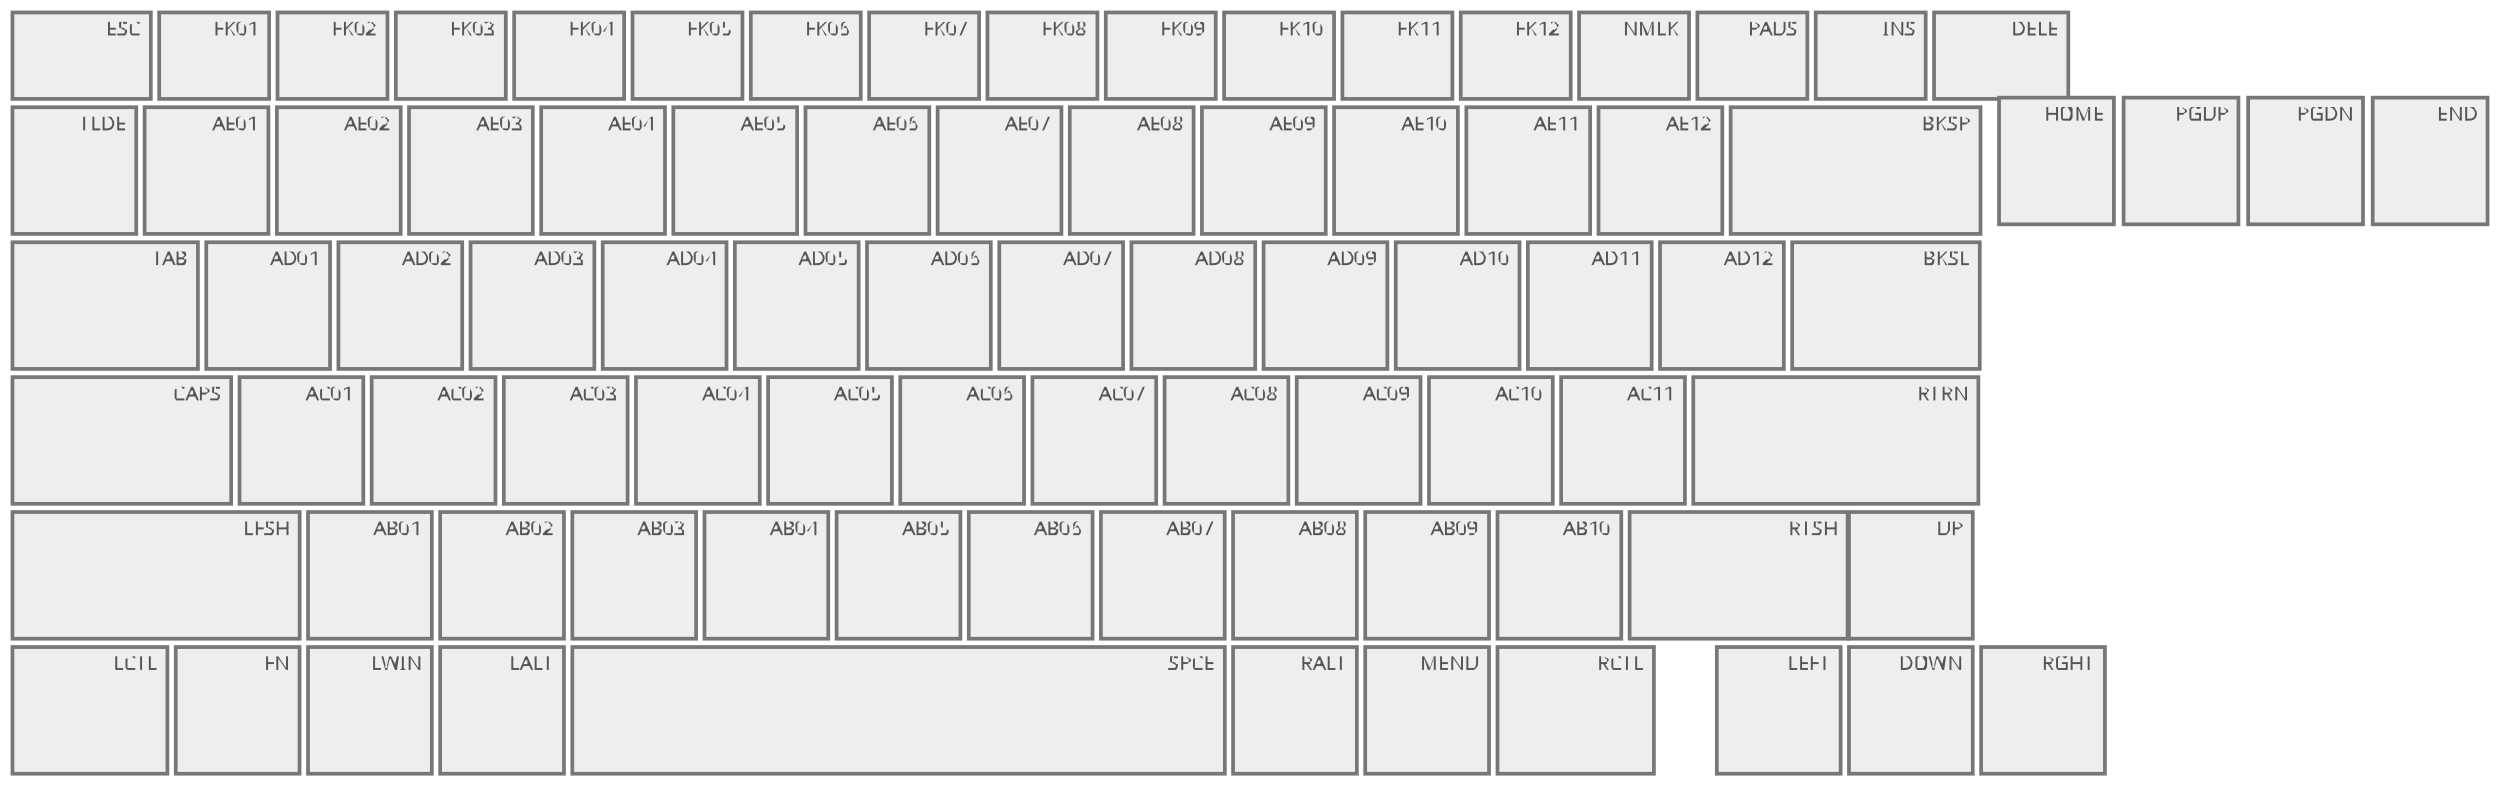
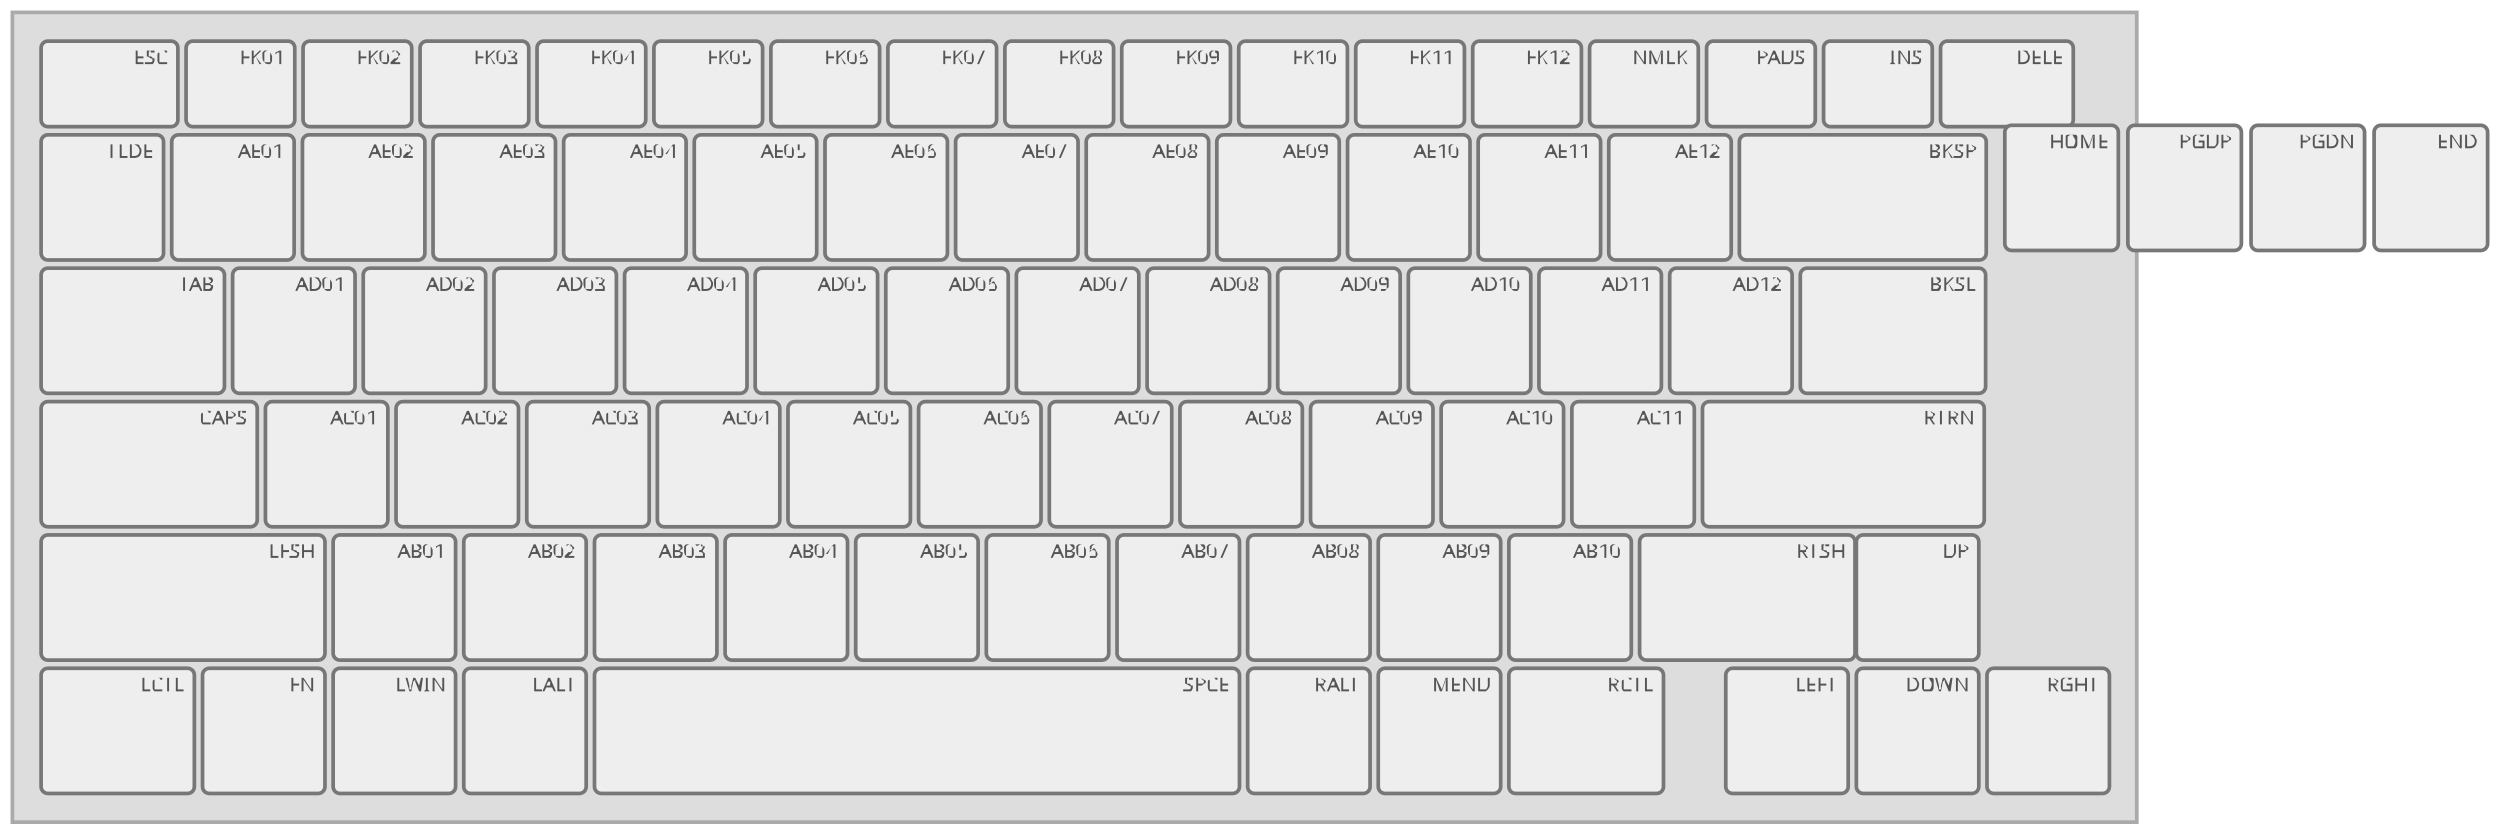
- <svg xmlns="http://www.w3.org/2000/svg" width="1204.333" height="378.667" viewBox="0.133 0.133 20.072 6.311">
-   <style>.key { fill: #eee; stroke: #777; stroke-width: 0.03; }.key-id { fill: #555; font: 0.16px sans-serif; pointer-events: none; }</style>
+ <svg xmlns="http://www.w3.org/2000/svg" width="1211.669" height="404.486" viewBox="-0.1 -0.1 20.194 6.741">
+   <style>.keyboard-frame { fill: var(--doodad-fill, #ddd); stroke: #aaa; stroke-width: 0.03; }.key { fill: var(--key-fill, #eee); stroke: #777; stroke-width: 0.03; }.key-id { fill: var(--key-id-fill, #555); font: 0.16px sans-serif; pointer-events: none; }</style>
  <g id="keyboard-geometry">
+     <g id="keyboard-decorations">
+       <rect class="keyboard-frame" x="0" y="0" width="17.16" height="6.541" />
+     </g>
    <g id="keys">
      <g id="key-ESC" data-key-id="ESC" data-kbd-keycode="1">
-         <rect class="key" x="0.233" y="0.233" width="1.111" height="0.694" />
+         <rect class="key" x="0.232" y="0.232" width="1.105" height="0.691" rx="0.055" ry="0.055" />
      </g>
      <g id="key-FK01" data-key-id="FK01" data-kbd-keycode="59">
-         <rect class="key" x="1.411" y="0.233" width="0.883" height="0.694" />
+         <rect class="key" x="1.403" y="0.232" width="0.878" height="0.691" rx="0.055" ry="0.055" />
      </g>
      <g id="key-FK02" data-key-id="FK02" data-kbd-keycode="60">
-         <rect class="key" x="2.361" y="0.233" width="0.883" height="0.694" />
+         <rect class="key" x="2.348" y="0.232" width="0.878" height="0.691" rx="0.055" ry="0.055" />
      </g>
      <g id="key-FK03" data-key-id="FK03" data-kbd-keycode="61">
-         <rect class="key" x="3.311" y="0.233" width="0.883" height="0.694" />
+         <rect class="key" x="3.293" y="0.232" width="0.878" height="0.691" rx="0.055" ry="0.055" />
      </g>
      <g id="key-FK04" data-key-id="FK04" data-kbd-keycode="62">
-         <rect class="key" x="4.261" y="0.233" width="0.883" height="0.694" />
+         <rect class="key" x="4.238" y="0.232" width="0.878" height="0.691" rx="0.055" ry="0.055" />
      </g>
      <g id="key-FK05" data-key-id="FK05" data-kbd-keycode="63">
-         <rect class="key" x="5.211" y="0.233" width="0.883" height="0.694" />
+         <rect class="key" x="5.182" y="0.232" width="0.878" height="0.691" rx="0.055" ry="0.055" />
      </g>
      <g id="key-FK06" data-key-id="FK06" data-kbd-keycode="64">
-         <rect class="key" x="6.161" y="0.233" width="0.883" height="0.694" />
+         <rect class="key" x="6.127" y="0.232" width="0.878" height="0.691" rx="0.055" ry="0.055" />
      </g>
      <g id="key-FK07" data-key-id="FK07" data-kbd-keycode="65">
-         <rect class="key" x="7.111" y="0.233" width="0.883" height="0.694" />
+         <rect class="key" x="7.072" y="0.232" width="0.878" height="0.691" rx="0.055" ry="0.055" />
      </g>
      <g id="key-FK08" data-key-id="FK08" data-kbd-keycode="66">
-         <rect class="key" x="8.061" y="0.233" width="0.883" height="0.694" />
+         <rect class="key" x="8.017" y="0.232" width="0.878" height="0.691" rx="0.055" ry="0.055" />
      </g>
      <g id="key-FK09" data-key-id="FK09" data-kbd-keycode="67">
-         <rect class="key" x="9.011" y="0.233" width="0.883" height="0.694" />
+         <rect class="key" x="8.961" y="0.232" width="0.878" height="0.691" rx="0.055" ry="0.055" />
      </g>
      <g id="key-FK10" data-key-id="FK10" data-kbd-keycode="68">
-         <rect class="key" x="9.961" y="0.233" width="0.883" height="0.694" />
+         <rect class="key" x="9.906" y="0.232" width="0.878" height="0.691" rx="0.055" ry="0.055" />
      </g>
      <g id="key-FK11" data-key-id="FK11" data-kbd-keycode="87">
-         <rect class="key" x="10.911" y="0.233" width="0.883" height="0.694" />
+         <rect class="key" x="10.851" y="0.232" width="0.878" height="0.691" rx="0.055" ry="0.055" />
      </g>
      <g id="key-FK12" data-key-id="FK12" data-kbd-keycode="88">
-         <rect class="key" x="11.861" y="0.233" width="0.883" height="0.694" />
+         <rect class="key" x="11.796" y="0.232" width="0.878" height="0.691" rx="0.055" ry="0.055" />
      </g>
      <g id="key-NMLK" data-key-id="NMLK" data-kbd-keycode="69">
-         <rect class="key" x="12.811" y="0.233" width="0.883" height="0.694" />
+         <rect class="key" x="12.74" y="0.232" width="0.878" height="0.691" rx="0.055" ry="0.055" />
      </g>
      <g id="key-PAUS" data-key-id="PAUS" data-kbd-keycode="119">
-         <rect class="key" x="13.761" y="0.233" width="0.883" height="0.694" />
+         <rect class="key" x="13.685" y="0.232" width="0.878" height="0.691" rx="0.055" ry="0.055" />
      </g>
      <g id="key-INS" data-key-id="INS" data-kbd-keycode="110">
-         <rect class="key" x="14.711" y="0.233" width="0.883" height="0.694" />
+         <rect class="key" x="14.63" y="0.232" width="0.878" height="0.691" rx="0.055" ry="0.055" />
      </g>
      <g id="key-DELE" data-key-id="DELE" data-kbd-keycode="111">
-         <rect class="key" x="15.661" y="0.233" width="1.078" height="0.694" />
+         <rect class="key" x="15.575" y="0.232" width="1.072" height="0.691" rx="0.055" ry="0.055" />
      </g>
      <g id="key-TLDE" data-key-id="TLDE" data-kbd-keycode="41">
-         <rect class="key" x="0.233" y="0.994" width="0.994" height="1.017" />
+         <rect class="key" x="0.232" y="0.989" width="0.989" height="1.011" rx="0.055" ry="0.055" />
      </g>
      <g id="key-AE01" data-key-id="AE01" data-kbd-keycode="2">
-         <rect class="key" x="1.294" y="0.994" width="0.994" height="1.017" />
+         <rect class="key" x="1.287" y="0.989" width="0.989" height="1.011" rx="0.055" ry="0.055" />
      </g>
      <g id="key-AE02" data-key-id="AE02" data-kbd-keycode="3">
-         <rect class="key" x="2.356" y="0.994" width="0.994" height="1.017" />
+         <rect class="key" x="2.343" y="0.989" width="0.989" height="1.011" rx="0.055" ry="0.055" />
      </g>
      <g id="key-AE03" data-key-id="AE03" data-kbd-keycode="4">
-         <rect class="key" x="3.417" y="0.994" width="0.994" height="1.017" />
+         <rect class="key" x="3.398" y="0.989" width="0.989" height="1.011" rx="0.055" ry="0.055" />
      </g>
      <g id="key-AE04" data-key-id="AE04" data-kbd-keycode="5">
-         <rect class="key" x="4.478" y="0.994" width="0.994" height="1.017" />
+         <rect class="key" x="4.453" y="0.989" width="0.989" height="1.011" rx="0.055" ry="0.055" />
      </g>
      <g id="key-AE05" data-key-id="AE05" data-kbd-keycode="6">
-         <rect class="key" x="5.539" y="0.994" width="0.994" height="1.017" />
+         <rect class="key" x="5.508" y="0.989" width="0.989" height="1.011" rx="0.055" ry="0.055" />
      </g>
      <g id="key-AE06" data-key-id="AE06" data-kbd-keycode="7">
-         <rect class="key" x="6.6" y="0.994" width="0.994" height="1.017" />
+         <rect class="key" x="6.564" y="0.989" width="0.989" height="1.011" rx="0.055" ry="0.055" />
      </g>
      <g id="key-AE07" data-key-id="AE07" data-kbd-keycode="8">
-         <rect class="key" x="7.661" y="0.994" width="0.994" height="1.017" />
+         <rect class="key" x="7.619" y="0.989" width="0.989" height="1.011" rx="0.055" ry="0.055" />
      </g>
      <g id="key-AE08" data-key-id="AE08" data-kbd-keycode="9">
-         <rect class="key" x="8.722" y="0.994" width="0.994" height="1.017" />
+         <rect class="key" x="8.674" y="0.989" width="0.989" height="1.011" rx="0.055" ry="0.055" />
      </g>
      <g id="key-AE09" data-key-id="AE09" data-kbd-keycode="10">
-         <rect class="key" x="9.783" y="0.994" width="0.994" height="1.017" />
+         <rect class="key" x="9.729" y="0.989" width="0.989" height="1.011" rx="0.055" ry="0.055" />
      </g>
      <g id="key-AE10" data-key-id="AE10" data-kbd-keycode="11">
-         <rect class="key" x="10.844" y="0.994" width="0.994" height="1.017" />
+         <rect class="key" x="10.785" y="0.989" width="0.989" height="1.011" rx="0.055" ry="0.055" />
      </g>
      <g id="key-AE11" data-key-id="AE11" data-kbd-keycode="12">
-         <rect class="key" x="11.906" y="0.994" width="0.994" height="1.017" />
+         <rect class="key" x="11.84" y="0.989" width="0.989" height="1.011" rx="0.055" ry="0.055" />
      </g>
      <g id="key-AE12" data-key-id="AE12" data-kbd-keycode="13">
-         <rect class="key" x="12.967" y="0.994" width="0.994" height="1.017" />
+         <rect class="key" x="12.895" y="0.989" width="0.989" height="1.011" rx="0.055" ry="0.055" />
      </g>
      <g id="key-BKSP" data-key-id="BKSP" data-kbd-keycode="14">
-         <rect class="key" x="14.028" y="0.994" width="2.006" height="1.017" />
+         <rect class="key" x="13.95" y="0.989" width="1.994" height="1.011" rx="0.055" ry="0.055" />
      </g>
      <g id="key-TAB" data-key-id="TAB" data-kbd-keycode="15">
-         <rect class="key" x="0.233" y="2.078" width="1.489" height="1.017" />
+         <rect class="key" x="0.232" y="2.066" width="1.481" height="1.011" rx="0.055" ry="0.055" />
      </g>
      <g id="key-AD01" data-key-id="AD01" data-kbd-keycode="16">
-         <rect class="key" x="1.789" y="2.078" width="0.994" height="1.017" />
+         <rect class="key" x="1.779" y="2.066" width="0.989" height="1.011" rx="0.055" ry="0.055" />
      </g>
      <g id="key-AD02" data-key-id="AD02" data-kbd-keycode="17">
-         <rect class="key" x="2.85" y="2.078" width="0.994" height="1.017" />
+         <rect class="key" x="2.834" y="2.066" width="0.989" height="1.011" rx="0.055" ry="0.055" />
      </g>
      <g id="key-AD03" data-key-id="AD03" data-kbd-keycode="18">
-         <rect class="key" x="3.911" y="2.078" width="0.994" height="1.017" />
+         <rect class="key" x="3.89" y="2.066" width="0.989" height="1.011" rx="0.055" ry="0.055" />
      </g>
      <g id="key-AD04" data-key-id="AD04" data-kbd-keycode="19">
-         <rect class="key" x="4.972" y="2.078" width="0.994" height="1.017" />
+         <rect class="key" x="4.945" y="2.066" width="0.989" height="1.011" rx="0.055" ry="0.055" />
      </g>
      <g id="key-AD05" data-key-id="AD05" data-kbd-keycode="20">
-         <rect class="key" x="6.033" y="2.078" width="0.994" height="1.017" />
+         <rect class="key" x="6" y="2.066" width="0.989" height="1.011" rx="0.055" ry="0.055" />
      </g>
      <g id="key-AD06" data-key-id="AD06" data-kbd-keycode="21">
-         <rect class="key" x="7.094" y="2.078" width="0.994" height="1.017" />
+         <rect class="key" x="7.055" y="2.066" width="0.989" height="1.011" rx="0.055" ry="0.055" />
      </g>
      <g id="key-AD07" data-key-id="AD07" data-kbd-keycode="22">
-         <rect class="key" x="8.156" y="2.078" width="0.994" height="1.017" />
+         <rect class="key" x="8.11" y="2.066" width="0.989" height="1.011" rx="0.055" ry="0.055" />
      </g>
      <g id="key-AD08" data-key-id="AD08" data-kbd-keycode="23">
-         <rect class="key" x="9.217" y="2.078" width="0.994" height="1.017" />
+         <rect class="key" x="9.166" y="2.066" width="0.989" height="1.011" rx="0.055" ry="0.055" />
      </g>
      <g id="key-AD09" data-key-id="AD09" data-kbd-keycode="24">
-         <rect class="key" x="10.278" y="2.078" width="0.994" height="1.017" />
+         <rect class="key" x="10.221" y="2.066" width="0.989" height="1.011" rx="0.055" ry="0.055" />
      </g>
      <g id="key-AD10" data-key-id="AD10" data-kbd-keycode="25">
-         <rect class="key" x="11.339" y="2.078" width="0.994" height="1.017" />
+         <rect class="key" x="11.276" y="2.066" width="0.989" height="1.011" rx="0.055" ry="0.055" />
      </g>
      <g id="key-AD11" data-key-id="AD11" data-kbd-keycode="26">
-         <rect class="key" x="12.4" y="2.078" width="0.994" height="1.017" />
+         <rect class="key" x="12.331" y="2.066" width="0.989" height="1.011" rx="0.055" ry="0.055" />
      </g>
      <g id="key-AD12" data-key-id="AD12" data-kbd-keycode="27">
-         <rect class="key" x="13.461" y="2.078" width="0.994" height="1.017" />
+         <rect class="key" x="13.387" y="2.066" width="0.989" height="1.011" rx="0.055" ry="0.055" />
      </g>
      <g id="key-BKSL" data-key-id="BKSL" data-kbd-keycode="43">
-         <rect class="key" x="14.522" y="2.078" width="1.506" height="1.017" />
+         <rect class="key" x="14.442" y="2.066" width="1.497" height="1.011" rx="0.055" ry="0.055" />
      </g>
      <g id="key-CAPS" data-key-id="CAPS" data-kbd-keycode="58">
-         <rect class="key" x="0.233" y="3.161" width="1.756" height="1.017" />
+         <rect class="key" x="0.232" y="3.144" width="1.746" height="1.011" rx="0.055" ry="0.055" />
      </g>
      <g id="key-AC01" data-key-id="AC01" data-kbd-keycode="30">
-         <rect class="key" x="2.056" y="3.161" width="0.994" height="1.017" />
+         <rect class="key" x="2.044" y="3.144" width="0.989" height="1.011" rx="0.055" ry="0.055" />
      </g>
      <g id="key-AC02" data-key-id="AC02" data-kbd-keycode="31">
-         <rect class="key" x="3.117" y="3.161" width="0.994" height="1.017" />
+         <rect class="key" x="3.099" y="3.144" width="0.989" height="1.011" rx="0.055" ry="0.055" />
      </g>
      <g id="key-AC03" data-key-id="AC03" data-kbd-keycode="32">
-         <rect class="key" x="4.178" y="3.161" width="0.994" height="1.017" />
+         <rect class="key" x="4.155" y="3.144" width="0.989" height="1.011" rx="0.055" ry="0.055" />
      </g>
      <g id="key-AC04" data-key-id="AC04" data-kbd-keycode="33">
-         <rect class="key" x="5.239" y="3.161" width="0.994" height="1.017" />
+         <rect class="key" x="5.21" y="3.144" width="0.989" height="1.011" rx="0.055" ry="0.055" />
      </g>
      <g id="key-AC05" data-key-id="AC05" data-kbd-keycode="34">
-         <rect class="key" x="6.3" y="3.161" width="0.994" height="1.017" />
+         <rect class="key" x="6.265" y="3.144" width="0.989" height="1.011" rx="0.055" ry="0.055" />
      </g>
      <g id="key-AC06" data-key-id="AC06" data-kbd-keycode="35">
-         <rect class="key" x="7.361" y="3.161" width="0.994" height="1.017" />
+         <rect class="key" x="7.32" y="3.144" width="0.989" height="1.011" rx="0.055" ry="0.055" />
      </g>
      <g id="key-AC07" data-key-id="AC07" data-kbd-keycode="36">
-         <rect class="key" x="8.422" y="3.161" width="0.994" height="1.017" />
+         <rect class="key" x="8.376" y="3.144" width="0.989" height="1.011" rx="0.055" ry="0.055" />
      </g>
      <g id="key-AC08" data-key-id="AC08" data-kbd-keycode="37">
-         <rect class="key" x="9.483" y="3.161" width="0.994" height="1.017" />
+         <rect class="key" x="9.431" y="3.144" width="0.989" height="1.011" rx="0.055" ry="0.055" />
      </g>
      <g id="key-AC09" data-key-id="AC09" data-kbd-keycode="38">
-         <rect class="key" x="10.544" y="3.161" width="0.994" height="1.017" />
+         <rect class="key" x="10.486" y="3.144" width="0.989" height="1.011" rx="0.055" ry="0.055" />
      </g>
      <g id="key-AC10" data-key-id="AC10" data-kbd-keycode="39">
-         <rect class="key" x="11.606" y="3.161" width="0.994" height="1.017" />
+         <rect class="key" x="11.541" y="3.144" width="0.989" height="1.011" rx="0.055" ry="0.055" />
      </g>
      <g id="key-AC11" data-key-id="AC11" data-kbd-keycode="40">
-         <rect class="key" x="12.667" y="3.161" width="0.994" height="1.017" />
+         <rect class="key" x="12.597" y="3.144" width="0.989" height="1.011" rx="0.055" ry="0.055" />
      </g>
      <g id="key-RTRN" data-key-id="RTRN" data-kbd-keycode="28">
-         <rect class="key" x="13.728" y="3.161" width="2.289" height="1.017" />
+         <rect class="key" x="13.652" y="3.144" width="2.276" height="1.011" rx="0.055" ry="0.055" />
      </g>
      <g id="key-LFSH" data-key-id="LFSH" data-kbd-keycode="42">
-         <rect class="key" x="0.233" y="4.244" width="2.306" height="1.017" />
+         <rect class="key" x="0.232" y="4.221" width="2.293" height="1.011" rx="0.055" ry="0.055" />
      </g>
      <g id="key-AB01" data-key-id="AB01" data-kbd-keycode="44">
-         <rect class="key" x="2.606" y="4.244" width="0.994" height="1.017" />
+         <rect class="key" x="2.591" y="4.221" width="0.989" height="1.011" rx="0.055" ry="0.055" />
      </g>
      <g id="key-AB02" data-key-id="AB02" data-kbd-keycode="45">
-         <rect class="key" x="3.667" y="4.244" width="0.994" height="1.017" />
+         <rect class="key" x="3.646" y="4.221" width="0.989" height="1.011" rx="0.055" ry="0.055" />
      </g>
      <g id="key-AB03" data-key-id="AB03" data-kbd-keycode="46">
-         <rect class="key" x="4.728" y="4.244" width="0.994" height="1.017" />
+         <rect class="key" x="4.702" y="4.221" width="0.989" height="1.011" rx="0.055" ry="0.055" />
      </g>
      <g id="key-AB04" data-key-id="AB04" data-kbd-keycode="47">
-         <rect class="key" x="5.789" y="4.244" width="0.994" height="1.017" />
+         <rect class="key" x="5.757" y="4.221" width="0.989" height="1.011" rx="0.055" ry="0.055" />
      </g>
      <g id="key-AB05" data-key-id="AB05" data-kbd-keycode="48">
-         <rect class="key" x="6.85" y="4.244" width="0.994" height="1.017" />
+         <rect class="key" x="6.812" y="4.221" width="0.989" height="1.011" rx="0.055" ry="0.055" />
      </g>
      <g id="key-AB06" data-key-id="AB06" data-kbd-keycode="49">
-         <rect class="key" x="7.911" y="4.244" width="0.994" height="1.017" />
+         <rect class="key" x="7.867" y="4.221" width="0.989" height="1.011" rx="0.055" ry="0.055" />
      </g>
      <g id="key-AB07" data-key-id="AB07" data-kbd-keycode="50">
-         <rect class="key" x="8.972" y="4.244" width="0.994" height="1.017" />
+         <rect class="key" x="8.923" y="4.221" width="0.989" height="1.011" rx="0.055" ry="0.055" />
      </g>
      <g id="key-AB08" data-key-id="AB08" data-kbd-keycode="51">
-         <rect class="key" x="10.033" y="4.244" width="0.994" height="1.017" />
+         <rect class="key" x="9.978" y="4.221" width="0.989" height="1.011" rx="0.055" ry="0.055" />
      </g>
      <g id="key-AB09" data-key-id="AB09" data-kbd-keycode="52">
-         <rect class="key" x="11.094" y="4.244" width="0.994" height="1.017" />
+         <rect class="key" x="11.033" y="4.221" width="0.989" height="1.011" rx="0.055" ry="0.055" />
      </g>
      <g id="key-AB10" data-key-id="AB10" data-kbd-keycode="53">
-         <rect class="key" x="12.156" y="4.244" width="0.994" height="1.017" />
+         <rect class="key" x="12.088" y="4.221" width="0.989" height="1.011" rx="0.055" ry="0.055" />
      </g>
      <g id="key-RTSH" data-key-id="RTSH" data-kbd-keycode="54">
-         <rect class="key" x="13.217" y="4.244" width="1.75" height="1.017" />
+         <rect class="key" x="13.144" y="4.221" width="1.74" height="1.011" rx="0.055" ry="0.055" />
      </g>
      <g id="key-LCTL" data-key-id="LCTL" data-kbd-keycode="29">
-         <rect class="key" x="0.233" y="5.328" width="1.244" height="1.017" />
+         <rect class="key" x="0.232" y="5.298" width="1.238" height="1.011" rx="0.055" ry="0.055" />
      </g>
      <g id="key-FN" data-key-id="FN" data-kbd-keycode="">
-         <rect class="key" x="1.544" y="5.328" width="0.994" height="1.017" />
+         <rect class="key" x="1.536" y="5.298" width="0.989" height="1.011" rx="0.055" ry="0.055" />
      </g>
      <g id="key-LWIN" data-key-id="LWIN" data-kbd-keycode="125">
-         <rect class="key" x="2.606" y="5.328" width="0.994" height="1.017" />
+         <rect class="key" x="2.591" y="5.298" width="0.989" height="1.011" rx="0.055" ry="0.055" />
      </g>
      <g id="key-LALT" data-key-id="LALT" data-kbd-keycode="56">
-         <rect class="key" x="3.667" y="5.328" width="0.994" height="1.017" />
+         <rect class="key" x="3.646" y="5.298" width="0.989" height="1.011" rx="0.055" ry="0.055" />
      </g>
      <g id="key-SPCE" data-key-id="SPCE" data-kbd-keycode="57">
-         <rect class="key" x="4.728" y="5.328" width="5.239" height="1.017" />
+         <rect class="key" x="4.702" y="5.298" width="5.21" height="1.011" rx="0.055" ry="0.055" />
      </g>
      <g id="key-RALT" data-key-id="RALT" data-kbd-keycode="100">
-         <rect class="key" x="10.033" y="5.328" width="0.994" height="1.017" />
+         <rect class="key" x="9.978" y="5.298" width="0.989" height="1.011" rx="0.055" ry="0.055" />
      </g>
      <g id="key-MENU" data-key-id="MENU" data-kbd-keycode="127">
-         <rect class="key" x="11.094" y="5.328" width="0.994" height="1.017" />
+         <rect class="key" x="11.033" y="5.298" width="0.989" height="1.011" rx="0.055" ry="0.055" />
      </g>
      <g id="key-RCTL" data-key-id="RCTL" data-kbd-keycode="97">
-         <rect class="key" x="12.156" y="5.328" width="1.256" height="1.017" />
+         <rect class="key" x="12.088" y="5.298" width="1.249" height="1.011" rx="0.055" ry="0.055" />
      </g>
      <g id="key-HOME" data-key-id="HOME" data-kbd-keycode="102">
-         <rect class="key" x="16.183" y="0.917" width="0.922" height="1.017" />
+         <rect class="key" x="16.094" y="0.912" width="0.917" height="1.011" rx="0.055" ry="0.055" />
      </g>
      <g id="key-PGUP" data-key-id="PGUP" data-kbd-keycode="104">
-         <rect class="key" x="17.183" y="0.917" width="0.922" height="1.017" />
+         <rect class="key" x="17.088" y="0.912" width="0.917" height="1.011" rx="0.055" ry="0.055" />
      </g>
      <g id="key-PGDN" data-key-id="PGDN" data-kbd-keycode="109">
-         <rect class="key" x="18.183" y="0.917" width="0.922" height="1.017" />
+         <rect class="key" x="18.083" y="0.912" width="0.917" height="1.011" rx="0.055" ry="0.055" />
      </g>
      <g id="key-END" data-key-id="END" data-kbd-keycode="107">
-         <rect class="key" x="19.183" y="0.917" width="0.922" height="1.017" />
+         <rect class="key" x="19.077" y="0.912" width="0.917" height="1.011" rx="0.055" ry="0.055" />
      </g>
      <g id="key-UP" data-key-id="UP" data-kbd-keycode="103">
-         <rect class="key" x="14.978" y="4.244" width="0.994" height="1.017" />
+         <rect class="key" x="14.895" y="4.221" width="0.989" height="1.011" rx="0.055" ry="0.055" />
      </g>
      <g id="key-LEFT" data-key-id="LEFT" data-kbd-keycode="105">
-         <rect class="key" x="13.917" y="5.328" width="0.994" height="1.017" />
+         <rect class="key" x="13.84" y="5.298" width="0.989" height="1.011" rx="0.055" ry="0.055" />
      </g>
      <g id="key-DOWN" data-key-id="DOWN" data-kbd-keycode="108">
-         <rect class="key" x="14.978" y="5.328" width="0.994" height="1.017" />
+         <rect class="key" x="14.895" y="5.298" width="0.989" height="1.011" rx="0.055" ry="0.055" />
      </g>
      <g id="key-RGHT" data-key-id="RGHT" data-kbd-keycode="106">
-         <rect class="key" x="16.039" y="5.328" width="0.994" height="1.017" />
+         <rect class="key" x="15.95" y="5.298" width="0.989" height="1.011" rx="0.055" ry="0.055" />
      </g>
    </g>
  </g>
  <g id="factory-legends">
-     <text class="key-id" x="1.264" y="0.293" text-anchor="end" dominant-baseline="hanging">ESC</text>
-     <text class="key-id" x="2.214" y="0.293" text-anchor="end" dominant-baseline="hanging">FK01</text>
-     <text class="key-id" x="3.164" y="0.293" text-anchor="end" dominant-baseline="hanging">FK02</text>
-     <text class="key-id" x="4.114" y="0.293" text-anchor="end" dominant-baseline="hanging">FK03</text>
-     <text class="key-id" x="5.064" y="0.293" text-anchor="end" dominant-baseline="hanging">FK04</text>
-     <text class="key-id" x="6.014" y="0.293" text-anchor="end" dominant-baseline="hanging">FK05</text>
-     <text class="key-id" x="6.964" y="0.293" text-anchor="end" dominant-baseline="hanging">FK06</text>
-     <text class="key-id" x="7.914" y="0.293" text-anchor="end" dominant-baseline="hanging">FK07</text>
-     <text class="key-id" x="8.864" y="0.293" text-anchor="end" dominant-baseline="hanging">FK08</text>
-     <text class="key-id" x="9.814" y="0.293" text-anchor="end" dominant-baseline="hanging">FK09</text>
-     <text class="key-id" x="10.764" y="0.293" text-anchor="end" dominant-baseline="hanging">FK10</text>
-     <text class="key-id" x="11.714" y="0.293" text-anchor="end" dominant-baseline="hanging">FK11</text>
-     <text class="key-id" x="12.664" y="0.293" text-anchor="end" dominant-baseline="hanging">FK12</text>
-     <text class="key-id" x="13.614" y="0.293" text-anchor="end" dominant-baseline="hanging">NMLK</text>
-     <text class="key-id" x="14.564" y="0.293" text-anchor="end" dominant-baseline="hanging">PAUS</text>
-     <text class="key-id" x="15.514" y="0.293" text-anchor="end" dominant-baseline="hanging">INS</text>
-     <text class="key-id" x="16.659" y="0.293" text-anchor="end" dominant-baseline="hanging">DELE</text>
-     <text class="key-id" x="1.148" y="1.054" text-anchor="end" dominant-baseline="hanging">TLDE</text>
-     <text class="key-id" x="2.209" y="1.054" text-anchor="end" dominant-baseline="hanging">AE01</text>
-     <text class="key-id" x="3.27" y="1.054" text-anchor="end" dominant-baseline="hanging">AE02</text>
-     <text class="key-id" x="4.331" y="1.054" text-anchor="end" dominant-baseline="hanging">AE03</text>
-     <text class="key-id" x="5.392" y="1.054" text-anchor="end" dominant-baseline="hanging">AE04</text>
-     <text class="key-id" x="6.453" y="1.054" text-anchor="end" dominant-baseline="hanging">AE05</text>
-     <text class="key-id" x="7.514" y="1.054" text-anchor="end" dominant-baseline="hanging">AE06</text>
-     <text class="key-id" x="8.576" y="1.054" text-anchor="end" dominant-baseline="hanging">AE07</text>
-     <text class="key-id" x="9.637" y="1.054" text-anchor="end" dominant-baseline="hanging">AE08</text>
-     <text class="key-id" x="10.698" y="1.054" text-anchor="end" dominant-baseline="hanging">AE09</text>
-     <text class="key-id" x="11.759" y="1.054" text-anchor="end" dominant-baseline="hanging">AE10</text>
-     <text class="key-id" x="12.82" y="1.054" text-anchor="end" dominant-baseline="hanging">AE11</text>
-     <text class="key-id" x="13.881" y="1.054" text-anchor="end" dominant-baseline="hanging">AE12</text>
-     <text class="key-id" x="15.953" y="1.054" text-anchor="end" dominant-baseline="hanging">BKSP</text>
-     <text class="key-id" x="1.642" y="2.138" text-anchor="end" dominant-baseline="hanging">TAB</text>
-     <text class="key-id" x="2.703" y="2.138" text-anchor="end" dominant-baseline="hanging">AD01</text>
-     <text class="key-id" x="3.764" y="2.138" text-anchor="end" dominant-baseline="hanging">AD02</text>
-     <text class="key-id" x="4.826" y="2.138" text-anchor="end" dominant-baseline="hanging">AD03</text>
-     <text class="key-id" x="5.887" y="2.138" text-anchor="end" dominant-baseline="hanging">AD04</text>
-     <text class="key-id" x="6.948" y="2.138" text-anchor="end" dominant-baseline="hanging">AD05</text>
-     <text class="key-id" x="8.009" y="2.138" text-anchor="end" dominant-baseline="hanging">AD06</text>
-     <text class="key-id" x="9.07" y="2.138" text-anchor="end" dominant-baseline="hanging">AD07</text>
-     <text class="key-id" x="10.131" y="2.138" text-anchor="end" dominant-baseline="hanging">AD08</text>
-     <text class="key-id" x="11.192" y="2.138" text-anchor="end" dominant-baseline="hanging">AD09</text>
-     <text class="key-id" x="12.253" y="2.138" text-anchor="end" dominant-baseline="hanging">AD10</text>
-     <text class="key-id" x="13.314" y="2.138" text-anchor="end" dominant-baseline="hanging">AD11</text>
-     <text class="key-id" x="14.376" y="2.138" text-anchor="end" dominant-baseline="hanging">AD12</text>
-     <text class="key-id" x="15.948" y="2.138" text-anchor="end" dominant-baseline="hanging">BKSL</text>
-     <text class="key-id" x="1.909" y="3.221" text-anchor="end" dominant-baseline="hanging">CAPS</text>
-     <text class="key-id" x="2.97" y="3.221" text-anchor="end" dominant-baseline="hanging">AC01</text>
-     <text class="key-id" x="4.031" y="3.221" text-anchor="end" dominant-baseline="hanging">AC02</text>
-     <text class="key-id" x="5.092" y="3.221" text-anchor="end" dominant-baseline="hanging">AC03</text>
-     <text class="key-id" x="6.153" y="3.221" text-anchor="end" dominant-baseline="hanging">AC04</text>
-     <text class="key-id" x="7.214" y="3.221" text-anchor="end" dominant-baseline="hanging">AC05</text>
-     <text class="key-id" x="8.276" y="3.221" text-anchor="end" dominant-baseline="hanging">AC06</text>
-     <text class="key-id" x="9.337" y="3.221" text-anchor="end" dominant-baseline="hanging">AC07</text>
-     <text class="key-id" x="10.398" y="3.221" text-anchor="end" dominant-baseline="hanging">AC08</text>
-     <text class="key-id" x="11.459" y="3.221" text-anchor="end" dominant-baseline="hanging">AC09</text>
-     <text class="key-id" x="12.52" y="3.221" text-anchor="end" dominant-baseline="hanging">AC10</text>
-     <text class="key-id" x="13.581" y="3.221" text-anchor="end" dominant-baseline="hanging">AC11</text>
-     <text class="key-id" x="15.937" y="3.221" text-anchor="end" dominant-baseline="hanging">RTRN</text>
-     <text class="key-id" x="2.459" y="4.304" text-anchor="end" dominant-baseline="hanging">LFSH</text>
-     <text class="key-id" x="3.52" y="4.304" text-anchor="end" dominant-baseline="hanging">AB01</text>
-     <text class="key-id" x="4.581" y="4.304" text-anchor="end" dominant-baseline="hanging">AB02</text>
-     <text class="key-id" x="5.642" y="4.304" text-anchor="end" dominant-baseline="hanging">AB03</text>
-     <text class="key-id" x="6.703" y="4.304" text-anchor="end" dominant-baseline="hanging">AB04</text>
-     <text class="key-id" x="7.764" y="4.304" text-anchor="end" dominant-baseline="hanging">AB05</text>
-     <text class="key-id" x="8.826" y="4.304" text-anchor="end" dominant-baseline="hanging">AB06</text>
-     <text class="key-id" x="9.887" y="4.304" text-anchor="end" dominant-baseline="hanging">AB07</text>
-     <text class="key-id" x="10.948" y="4.304" text-anchor="end" dominant-baseline="hanging">AB08</text>
-     <text class="key-id" x="12.009" y="4.304" text-anchor="end" dominant-baseline="hanging">AB09</text>
-     <text class="key-id" x="13.07" y="4.304" text-anchor="end" dominant-baseline="hanging">AB10</text>
-     <text class="key-id" x="14.887" y="4.304" text-anchor="end" dominant-baseline="hanging">RTSH</text>
-     <text class="key-id" x="1.398" y="5.388" text-anchor="end" dominant-baseline="hanging">LCTL</text>
-     <text class="key-id" x="2.459" y="5.388" text-anchor="end" dominant-baseline="hanging">FN</text>
-     <text class="key-id" x="3.52" y="5.388" text-anchor="end" dominant-baseline="hanging">LWIN</text>
-     <text class="key-id" x="4.581" y="5.388" text-anchor="end" dominant-baseline="hanging">LALT</text>
-     <text class="key-id" x="9.887" y="5.388" text-anchor="end" dominant-baseline="hanging">SPCE</text>
-     <text class="key-id" x="10.948" y="5.388" text-anchor="end" dominant-baseline="hanging">RALT</text>
-     <text class="key-id" x="12.009" y="5.388" text-anchor="end" dominant-baseline="hanging">MENU</text>
-     <text class="key-id" x="13.331" y="5.388" text-anchor="end" dominant-baseline="hanging">RCTL</text>
-     <text class="key-id" x="17.026" y="0.977" text-anchor="end" dominant-baseline="hanging">HOME</text>
-     <text class="key-id" x="18.026" y="0.977" text-anchor="end" dominant-baseline="hanging">PGUP</text>
-     <text class="key-id" x="19.026" y="0.977" text-anchor="end" dominant-baseline="hanging">PGDN</text>
-     <text class="key-id" x="20.026" y="0.977" text-anchor="end" dominant-baseline="hanging">END</text>
-     <text class="key-id" x="15.892" y="4.304" text-anchor="end" dominant-baseline="hanging">UP</text>
-     <text class="key-id" x="14.831" y="5.388" text-anchor="end" dominant-baseline="hanging">LEFT</text>
-     <text class="key-id" x="15.892" y="5.388" text-anchor="end" dominant-baseline="hanging">DOWN</text>
-     <text class="key-id" x="16.953" y="5.388" text-anchor="end" dominant-baseline="hanging">RGHT</text>
+     <text class="key-id" x="1.257" y="0.292" text-anchor="end" dominant-baseline="hanging">ESC</text>
+     <text class="key-id" x="2.202" y="0.292" text-anchor="end" dominant-baseline="hanging">FK01</text>
+     <text class="key-id" x="3.147" y="0.292" text-anchor="end" dominant-baseline="hanging">FK02</text>
+     <text class="key-id" x="4.091" y="0.292" text-anchor="end" dominant-baseline="hanging">FK03</text>
+     <text class="key-id" x="5.036" y="0.292" text-anchor="end" dominant-baseline="hanging">FK04</text>
+     <text class="key-id" x="5.981" y="0.292" text-anchor="end" dominant-baseline="hanging">FK05</text>
+     <text class="key-id" x="6.926" y="0.292" text-anchor="end" dominant-baseline="hanging">FK06</text>
+     <text class="key-id" x="7.87" y="0.292" text-anchor="end" dominant-baseline="hanging">FK07</text>
+     <text class="key-id" x="8.815" y="0.292" text-anchor="end" dominant-baseline="hanging">FK08</text>
+     <text class="key-id" x="9.76" y="0.292" text-anchor="end" dominant-baseline="hanging">FK09</text>
+     <text class="key-id" x="10.705" y="0.292" text-anchor="end" dominant-baseline="hanging">FK10</text>
+     <text class="key-id" x="11.649" y="0.292" text-anchor="end" dominant-baseline="hanging">FK11</text>
+     <text class="key-id" x="12.594" y="0.292" text-anchor="end" dominant-baseline="hanging">FK12</text>
+     <text class="key-id" x="13.539" y="0.292" text-anchor="end" dominant-baseline="hanging">NMLK</text>
+     <text class="key-id" x="14.484" y="0.292" text-anchor="end" dominant-baseline="hanging">PAUS</text>
+     <text class="key-id" x="15.428" y="0.292" text-anchor="end" dominant-baseline="hanging">INS</text>
+     <text class="key-id" x="16.566" y="0.292" text-anchor="end" dominant-baseline="hanging">DELE</text>
+     <text class="key-id" x="1.141" y="1.049" text-anchor="end" dominant-baseline="hanging">TLDE</text>
+     <text class="key-id" x="2.196" y="1.049" text-anchor="end" dominant-baseline="hanging">AE01</text>
+     <text class="key-id" x="3.251" y="1.049" text-anchor="end" dominant-baseline="hanging">AE02</text>
+     <text class="key-id" x="4.307" y="1.049" text-anchor="end" dominant-baseline="hanging">AE03</text>
+     <text class="key-id" x="5.362" y="1.049" text-anchor="end" dominant-baseline="hanging">AE04</text>
+     <text class="key-id" x="6.417" y="1.049" text-anchor="end" dominant-baseline="hanging">AE05</text>
+     <text class="key-id" x="7.472" y="1.049" text-anchor="end" dominant-baseline="hanging">AE06</text>
+     <text class="key-id" x="8.528" y="1.049" text-anchor="end" dominant-baseline="hanging">AE07</text>
+     <text class="key-id" x="9.583" y="1.049" text-anchor="end" dominant-baseline="hanging">AE08</text>
+     <text class="key-id" x="10.638" y="1.049" text-anchor="end" dominant-baseline="hanging">AE09</text>
+     <text class="key-id" x="11.693" y="1.049" text-anchor="end" dominant-baseline="hanging">AE10</text>
+     <text class="key-id" x="12.749" y="1.049" text-anchor="end" dominant-baseline="hanging">AE11</text>
+     <text class="key-id" x="13.804" y="1.049" text-anchor="end" dominant-baseline="hanging">AE12</text>
+     <text class="key-id" x="15.865" y="1.049" text-anchor="end" dominant-baseline="hanging">BKSP</text>
+     <text class="key-id" x="1.633" y="2.126" text-anchor="end" dominant-baseline="hanging">TAB</text>
+     <text class="key-id" x="2.688" y="2.126" text-anchor="end" dominant-baseline="hanging">AD01</text>
+     <text class="key-id" x="3.743" y="2.126" text-anchor="end" dominant-baseline="hanging">AD02</text>
+     <text class="key-id" x="4.798" y="2.126" text-anchor="end" dominant-baseline="hanging">AD03</text>
+     <text class="key-id" x="5.854" y="2.126" text-anchor="end" dominant-baseline="hanging">AD04</text>
+     <text class="key-id" x="6.909" y="2.126" text-anchor="end" dominant-baseline="hanging">AD05</text>
+     <text class="key-id" x="7.964" y="2.126" text-anchor="end" dominant-baseline="hanging">AD06</text>
+     <text class="key-id" x="9.019" y="2.126" text-anchor="end" dominant-baseline="hanging">AD07</text>
+     <text class="key-id" x="10.075" y="2.126" text-anchor="end" dominant-baseline="hanging">AD08</text>
+     <text class="key-id" x="11.13" y="2.126" text-anchor="end" dominant-baseline="hanging">AD09</text>
+     <text class="key-id" x="12.185" y="2.126" text-anchor="end" dominant-baseline="hanging">AD10</text>
+     <text class="key-id" x="13.24" y="2.126" text-anchor="end" dominant-baseline="hanging">AD11</text>
+     <text class="key-id" x="14.296" y="2.126" text-anchor="end" dominant-baseline="hanging">AD12</text>
+     <text class="key-id" x="15.859" y="2.126" text-anchor="end" dominant-baseline="hanging">BKSL</text>
+     <text class="key-id" x="1.898" y="3.204" text-anchor="end" dominant-baseline="hanging">CAPS</text>
+     <text class="key-id" x="2.953" y="3.204" text-anchor="end" dominant-baseline="hanging">AC01</text>
+     <text class="key-id" x="4.008" y="3.204" text-anchor="end" dominant-baseline="hanging">AC02</text>
+     <text class="key-id" x="5.064" y="3.204" text-anchor="end" dominant-baseline="hanging">AC03</text>
+     <text class="key-id" x="6.119" y="3.204" text-anchor="end" dominant-baseline="hanging">AC04</text>
+     <text class="key-id" x="7.174" y="3.204" text-anchor="end" dominant-baseline="hanging">AC05</text>
+     <text class="key-id" x="8.229" y="3.204" text-anchor="end" dominant-baseline="hanging">AC06</text>
+     <text class="key-id" x="9.285" y="3.204" text-anchor="end" dominant-baseline="hanging">AC07</text>
+     <text class="key-id" x="10.34" y="3.204" text-anchor="end" dominant-baseline="hanging">AC08</text>
+     <text class="key-id" x="11.395" y="3.204" text-anchor="end" dominant-baseline="hanging">AC09</text>
+     <text class="key-id" x="12.45" y="3.204" text-anchor="end" dominant-baseline="hanging">AC10</text>
+     <text class="key-id" x="13.506" y="3.204" text-anchor="end" dominant-baseline="hanging">AC11</text>
+     <text class="key-id" x="15.848" y="3.204" text-anchor="end" dominant-baseline="hanging">RTRN</text>
+     <text class="key-id" x="2.445" y="4.281" text-anchor="end" dominant-baseline="hanging">LFSH</text>
+     <text class="key-id" x="3.5" y="4.281" text-anchor="end" dominant-baseline="hanging">AB01</text>
+     <text class="key-id" x="4.555" y="4.281" text-anchor="end" dominant-baseline="hanging">AB02</text>
+     <text class="key-id" x="5.611" y="4.281" text-anchor="end" dominant-baseline="hanging">AB03</text>
+     <text class="key-id" x="6.666" y="4.281" text-anchor="end" dominant-baseline="hanging">AB04</text>
+     <text class="key-id" x="7.721" y="4.281" text-anchor="end" dominant-baseline="hanging">AB05</text>
+     <text class="key-id" x="8.776" y="4.281" text-anchor="end" dominant-baseline="hanging">AB06</text>
+     <text class="key-id" x="9.832" y="4.281" text-anchor="end" dominant-baseline="hanging">AB07</text>
+     <text class="key-id" x="10.887" y="4.281" text-anchor="end" dominant-baseline="hanging">AB08</text>
+     <text class="key-id" x="11.942" y="4.281" text-anchor="end" dominant-baseline="hanging">AB09</text>
+     <text class="key-id" x="12.997" y="4.281" text-anchor="end" dominant-baseline="hanging">AB10</text>
+     <text class="key-id" x="14.804" y="4.281" text-anchor="end" dominant-baseline="hanging">RTSH</text>
+     <text class="key-id" x="1.39" y="5.358" text-anchor="end" dominant-baseline="hanging">LCTL</text>
+     <text class="key-id" x="2.445" y="5.358" text-anchor="end" dominant-baseline="hanging">FN</text>
+     <text class="key-id" x="3.5" y="5.358" text-anchor="end" dominant-baseline="hanging">LWIN</text>
+     <text class="key-id" x="4.555" y="5.358" text-anchor="end" dominant-baseline="hanging">LALT</text>
+     <text class="key-id" x="9.832" y="5.358" text-anchor="end" dominant-baseline="hanging">SPCE</text>
+     <text class="key-id" x="10.887" y="5.358" text-anchor="end" dominant-baseline="hanging">RALT</text>
+     <text class="key-id" x="11.942" y="5.358" text-anchor="end" dominant-baseline="hanging">MENU</text>
+     <text class="key-id" x="13.257" y="5.358" text-anchor="end" dominant-baseline="hanging">RCTL</text>
+     <text class="key-id" x="16.931" y="0.972" text-anchor="end" dominant-baseline="hanging">HOME</text>
+     <text class="key-id" x="17.926" y="0.972" text-anchor="end" dominant-baseline="hanging">PGUP</text>
+     <text class="key-id" x="18.92" y="0.972" text-anchor="end" dominant-baseline="hanging">PGDN</text>
+     <text class="key-id" x="19.914" y="0.972" text-anchor="end" dominant-baseline="hanging">END</text>
+     <text class="key-id" x="15.804" y="4.281" text-anchor="end" dominant-baseline="hanging">UP</text>
+     <text class="key-id" x="14.749" y="5.358" text-anchor="end" dominant-baseline="hanging">LEFT</text>
+     <text class="key-id" x="15.804" y="5.358" text-anchor="end" dominant-baseline="hanging">DOWN</text>
+     <text class="key-id" x="16.859" y="5.358" text-anchor="end" dominant-baseline="hanging">RGHT</text>
  </g>
  <g id="overlay-legends" />
</svg>
